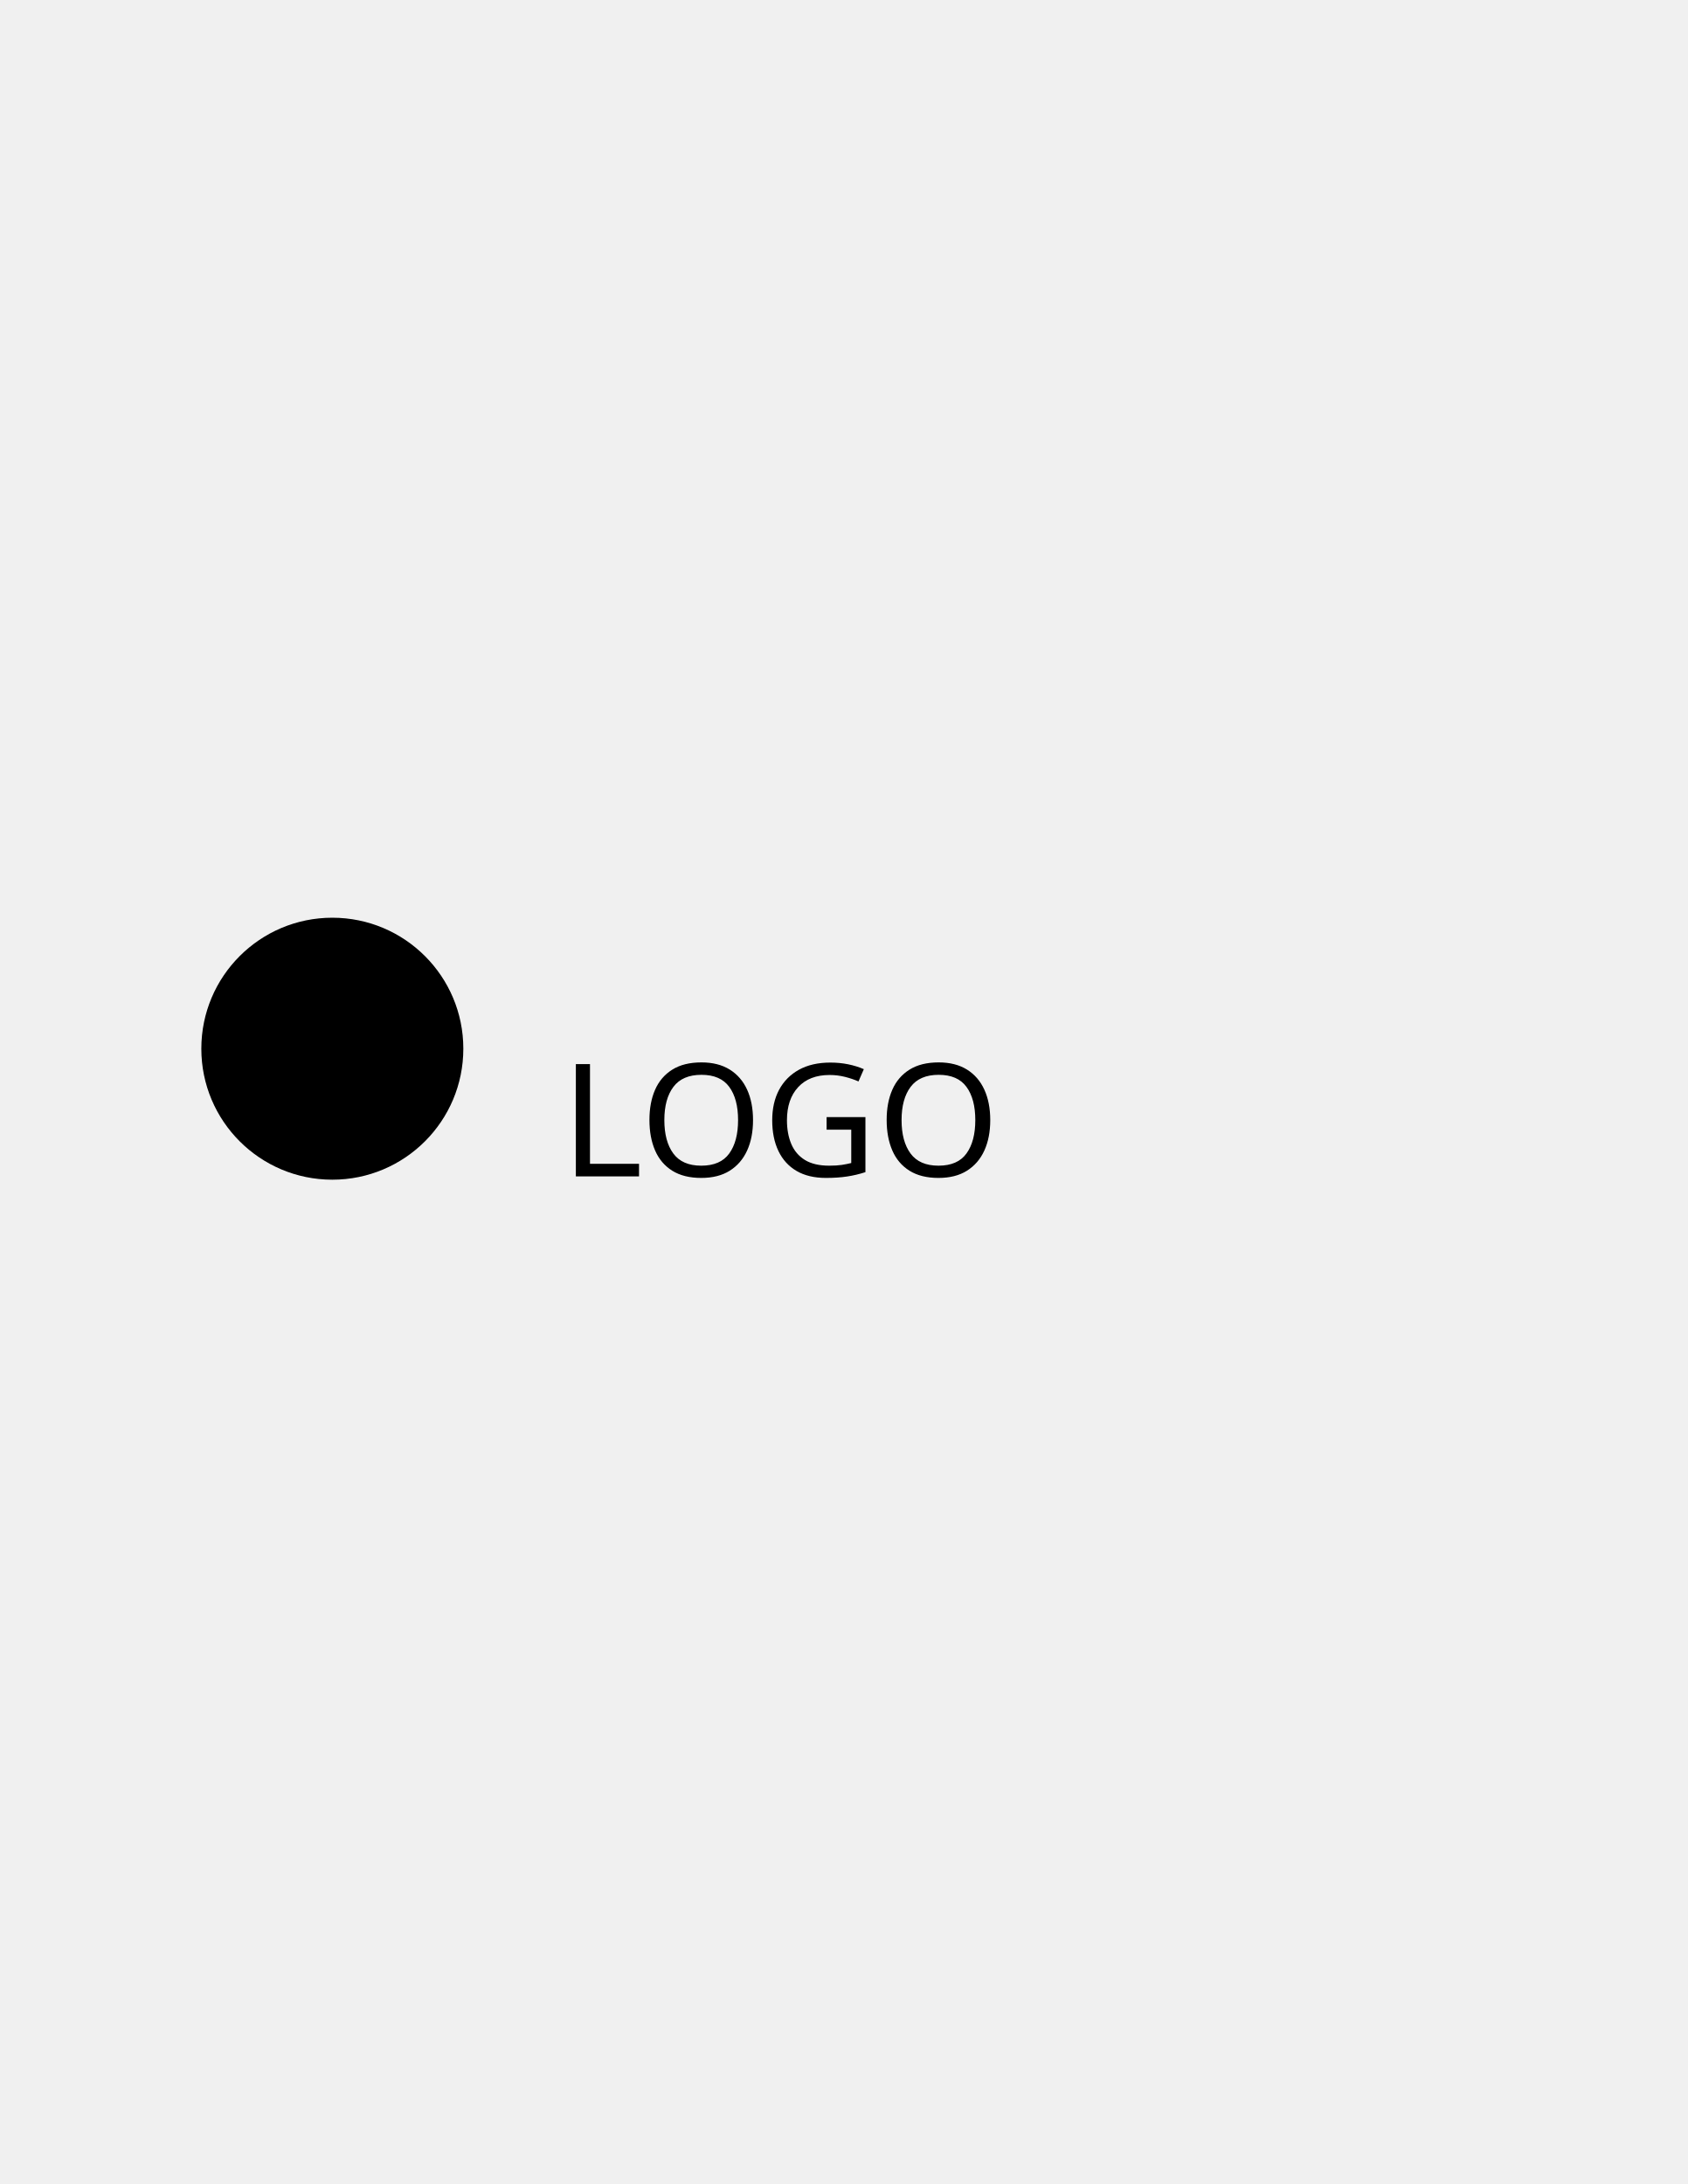
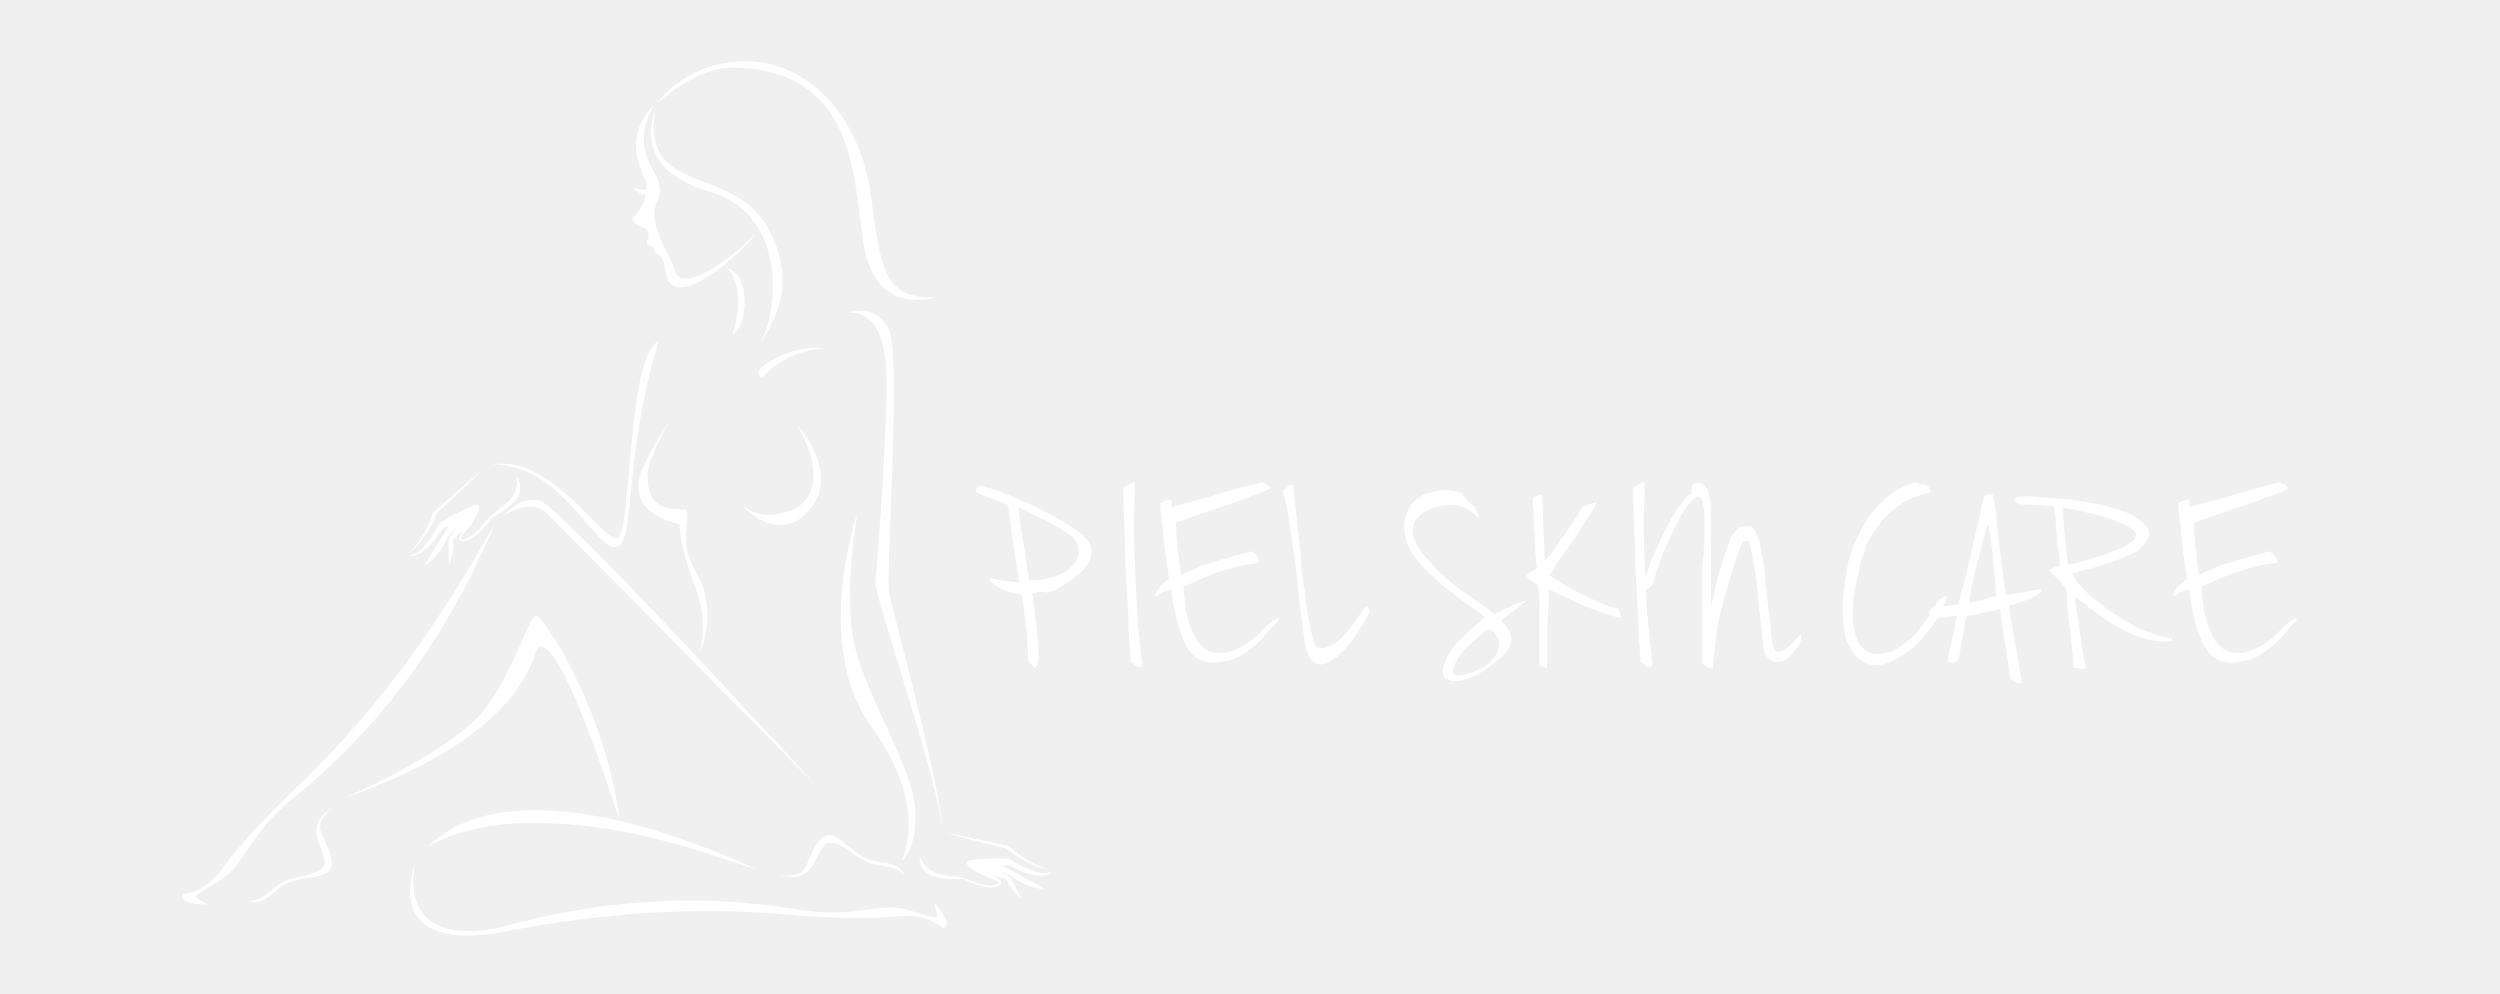
- <svg xmlns="http://www.w3.org/2000/svg" version="1.1" id="Layer_1" x="0px" y="0px" viewBox="0 0 612 792" enable-background="new 0 0 612 792" xml:space="preserve">
-   <circle cx="120.5" cy="380.3" r="47.5" />
-   <rect x="203.3" y="378.3" fill="none" width="154.5" height="53.7" />
-   <text transform="matrix(1 0 0 1 203.2702 426.5957)">
-     <tspan x="0" y="0" font-family="'Futura-Heavy'" font-size="57">LOGO</tspan>
-     <tspan x="154.2" y="0" font-family="'Futura-Heavy'" font-size="52"> </tspan>
-   </text>
+ <svg xmlns="http://www.w3.org/2000/svg" version="1.1" id="Layer_1" x="0px" y="0px" viewBox="0 236.6 595.3 236.6" enable-background="new 0 236.6 595.3 236.6" xml:space="preserve">
+   <g>
+     <path fill="#FFFFFF" d="M245.8,377.8c0.2,1.5,0.5,3.1,0.6,4.8c0.2,1.7,0.5,3.2,0.6,4.9c0.2,1.5,0.3,2.9,0.3,4.3   c0,1.2,0,2.3-0.2,2.9c-0.2,0.6-0.3,0.9-0.8,0.9c-0.3-0.2-0.9-0.8-1.5-2c0-2.8-0.2-5.5-0.5-8c-0.3-2.5-0.6-5.1-1.1-7.5   c-0.9,0-1.8-0.2-2.8-0.5c-0.9-0.3-1.7-0.6-2.5-1.1c-0.8-0.5-1.4-0.8-1.7-1.2c-0.5-0.5-0.6-0.8-0.6-1.1c0.3,0.2,0.8,0.2,1.4,0.3   c0.6,0.2,1.2,0.3,2,0.3c0.6,0.2,1.4,0.2,2,0.3c0.6,0,1.2,0.2,1.7,0.2c-0.3-1.8-0.5-3.5-0.8-4.9c-0.2-1.5-0.5-2.9-0.6-4.3   c-0.2-1.4-0.5-2.8-0.6-4.3c-0.2-1.4-0.5-3.1-0.6-4.9c-1.2-0.5-2.6-1.1-3.8-1.5s-2.5-0.9-3.7-1.5c-0.2-0.3-0.2-0.5-0.2-0.5   c0-0.2,0-0.2,0-0.3c0-0.2,0.2-0.2,0.2-0.3c0.2-0.2,0.3-0.3,0.5-0.5c0.3-0.2,1.1,0,2.3,0.5c1.2,0.3,2.6,0.8,4.3,1.5   c1.7,0.6,3.4,1.4,5.4,2.3c1.8,0.9,3.7,1.8,5.5,2.8c1.8,0.9,3.4,1.8,4.8,2.8c1.4,0.9,2.5,1.8,3.1,2.6c0.6,0.5,1.1,1.1,1.2,1.7   c0.2,0.6,0.3,1.4,0.2,2c-0.2,0.8-0.3,1.4-0.8,2.2c-0.5,0.8-0.9,1.4-1.5,2c-0.6,0.6-1.4,1.2-2.2,1.8c-0.8,0.6-1.7,1.2-2.8,1.8   c-0.9,0.6-2,1.1-3.2,1.4C248.3,377.4,247.1,377.6,245.8,377.8z M245.1,374.8c2,0,3.7-0.2,5.1-0.6c1.5-0.5,2.8-0.9,3.8-1.7   c1.1-0.8,1.8-1.5,2.3-2.6c0.5-0.9,0.6-2,0.5-3.1c-0.2-0.8-0.6-1.7-1.7-2.5s-2.3-1.7-3.7-2.5c-1.4-0.8-2.9-1.5-4.6-2.3   c-1.7-0.8-3.1-1.5-4.3-2.2c0.2,0.9,0.2,1.8,0.3,2.8c0.2,1.1,0.3,2.2,0.5,3.5s0.5,2.9,0.8,4.8C244.3,370.2,244.6,372.4,245.1,374.8z   " />
+     <path fill="#FFFFFF" d="M272.1,395c-0.3,0.3-0.5,0.5-0.8,0.5c-0.2,0-0.5,0-0.6-0.2c-0.2-0.2-0.5-0.3-0.6-0.5   c-0.2-0.2-0.5-0.3-0.8-0.5c0-0.6-0.2-1.8-0.3-3.8c-0.2-2-0.3-4.3-0.3-7.1c-0.2-2.8-0.3-5.7-0.5-8.8c-0.2-3.1-0.3-6.1-0.3-9.1   c-0.2-2.9-0.2-5.5-0.3-7.8s-0.2-4.2,0-5.2c-0.2,0,0,0,0.2,0c0.2-0.2,0.3-0.2,0.6-0.3c0.3-0.2,0.5-0.3,0.9-0.5   c0.3-0.2,0.6-0.3,0.9-0.3c0,1.8,0,4.5-0.2,7.7c0,3.2,0,6.8,0.2,10.8c0.2,4,0.3,8.1,0.6,12.5C271,386.7,271.5,390.8,272.1,395z" />
+     <path fill="#FFFFFF" d="M302.4,352.9c-0.9,0.6-2.5,1.2-4.3,1.8c-1.8,0.8-3.8,1.4-6,2.2s-4.3,1.4-6.5,2.2s-4,1.4-5.7,2   c0.2,0.9,0.2,1.7,0.2,2.5c0,0.6,0.2,1.4,0.2,2.2s0.2,1.8,0.3,2.9c0.2,1.2,0.3,2.8,0.6,4.8c1.5-0.8,2.9-1.2,3.8-1.7   c0.9-0.5,2-0.8,3.1-1.1s2.3-0.8,3.8-1.1c1.4-0.5,3.4-0.9,6-1.7c0.2,0,0.5,0.2,0.8,0.5c0.3,0.2,0.5,0.5,0.8,0.8   c0.2,0.3,0.3,0.6,0.3,0.9s-0.2,0.5-0.5,0.6c-1.7,0.2-3.4,0.5-5.1,0.9c-1.7,0.5-3.2,0.9-4.8,1.5c-1.5,0.6-2.9,1.1-4.2,1.7   c-1.2,0.6-2.5,1.1-3.4,1.5c0.2,2,0.3,3.8,0.6,5.5c0.3,1.8,0.8,3.4,1.4,4.9c0.6,1.4,1.2,2.6,2.2,3.5c0.8,0.9,1.7,1.5,2.6,1.7   c0.5,0.2,1.1,0.2,1.8,0.2s1.8,0,2.9-0.5c1.1-0.3,2.3-0.9,3.7-1.8c1.4-0.9,2.9-2.3,4.6-4.2c1.1-0.9,1.8-1.5,2.5-1.7   c0.6-0.2,0.6,0,0.2,0.6c-1.1,1.2-2.2,2.3-3.1,3.4s-1.8,2-2.9,2.8c-0.9,0.8-2,1.5-3.2,2.2c-1.1,0.6-2.5,1.1-4,1.2   c-2.2,0.5-3.8,0.3-5.2-0.3c-1.4-0.6-2.5-1.8-3.4-3.4c-0.9-1.5-1.5-3.4-2.2-5.7c-0.5-2.3-1.1-4.8-1.4-7.7c-0.8,0.2-1.2,0.2-1.7,0.5   c-0.5,0.2-1.1,0.5-1.8,1.1c-0.3,0-0.5-0.2-0.3-0.5c0.2-0.3,0.3-0.6,0.6-1.1c0.3-0.5,0.8-0.9,1.2-1.4s1.1-0.9,1.5-1.2   c-0.3-1.7-0.5-3.4-0.8-5.2c-0.2-1.8-0.5-3.5-0.6-5.2c-0.2-1.7-0.3-3.2-0.5-4.5c-0.2-1.4-0.2-2.3-0.2-3.1c0.3-0.2,0.5-0.2,0.6-0.3   c0.2-0.2,0.3-0.2,0.5-0.2c0.2,0,0.3,0,0.5-0.2c0.2,0,0.5,0,0.9-0.2c0.2,0.2,0.2,0.5,0.2,0.9c0,0.3,0,0.8,0,0.9   c2.2-0.5,4-1.1,5.7-1.5c1.7-0.5,3.4-0.9,4.9-1.4c1.5-0.5,3.2-0.9,4.9-1.4c1.7-0.5,3.4-0.9,5.4-1.4c0.3-0.2,0.6-0.2,0.9,0   c0.3,0,0.6,0.2,0.8,0.3c0.2,0.2,0.3,0.3,0.5,0.5C302.5,352.7,302.5,352.9,302.4,352.9z" />
+     <path fill="#FFFFFF" d="M307.8,352.1c0.2,0.3,0.2,1.1,0.3,2.2c0.2,1.1,0.3,2.6,0.5,4.2c0.2,1.5,0.3,3.5,0.6,5.5   c0.2,2,0.5,4.2,0.6,6.3s0.5,4.3,0.8,6.5c0.3,2.2,0.5,4.2,0.8,5.8c0.3,1.8,0.6,3.4,0.9,4.8c0.3,1.4,0.6,2.3,0.9,2.9   c0.6,0.6,1.4,0.8,2.2,0.6c0.8-0.2,1.5-0.6,2.5-1.1c0.8-0.6,1.7-1.4,2.5-2.3c0.8-0.9,1.5-1.8,2.2-2.8c0.6-0.9,1.2-1.7,1.7-2.5   c0.5-0.8,0.8-1.2,1.1-1.5c0.2,0.3,0.3,0.5,0.5,0.6c0.2,0.2,0.2,0.5,0.2,0.6c0,0.2,0,0.3,0,0.5c-0.5,1.1-1.1,2-1.7,3.1s-1.4,2-2,3.1   c-0.8,0.9-1.4,1.8-2.2,2.6s-1.4,1.4-1.8,1.8c-1.2,0.8-2.3,1.4-3.2,1.7c-0.9,0.3-1.8,0-2.9-0.8c-0.5-0.6-0.8-1.4-1.1-2.2   s-0.5-1.7-0.6-2.8c-0.2-1.1-0.3-2.3-0.5-3.7c-0.2-1.4-0.3-2.9-0.6-4.6c-0.5-4.9-0.9-8.9-1.4-12.3c-0.5-3.2-0.9-6-1.2-8.1   s-0.6-3.7-0.9-4.6c-0.3-1.1-0.5-1.7-0.5-2.2c0.3-0.2,0.5-0.3,0.6-0.5c0.2-0.2,0.5-0.3,0.6-0.5c0.2-0.2,0.5-0.3,0.8-0.3   C307,352.1,307.3,352.1,307.8,352.1z" />
+     <path fill="#FFFFFF" d="M351.1,357.3c0.3,0.8,0.6,1.4,0.8,1.5c0.2,0.3,0.2,0.6,0.3,1.2c-0.5-0.5-0.9-0.8-1.2-1.1s-0.8-0.6-1.1-0.8   c-0.3-0.2-0.8-0.5-1.2-0.6c-0.5-0.2-0.9-0.3-1.5-0.5c-1.7-0.2-3.2-0.2-4.6,0.2c-1.4,0.3-2.6,0.9-3.7,1.5c-1.1,0.8-1.7,1.5-2.2,2.6   c-0.5,1.1-0.5,2.2,0,3.4c0.5,1.4,1.1,2.6,2.2,3.8c0.9,1.2,2,2.5,3.2,3.7c1.2,1.2,2.5,2.3,3.8,3.4s2.6,2,4,2.9   c1.2,0.9,2.5,1.7,3.5,2.5c1.1,0.8,1.8,1.4,2.5,1.8c1.2-0.6,2.5-1.2,3.5-1.7c1.1-0.5,2.3-0.9,3.4-1.4h0.3c0.2,0,0.2,0.2,0,0.3   c-0.3,0.3-0.8,0.6-1.4,1.1c-0.5,0.3-1.1,0.8-1.5,1.1c-0.5,0.5-1.1,0.8-1.5,1.1c-0.5,0.3-0.9,0.8-1.4,0.9c1.2,1.2,2,2.3,2.3,3.2   s0.5,1.8,0,2.8c-0.3,0.9-1.1,1.8-2,2.8c-1.1,0.9-2.3,2-4,3.1c-1.1,0.8-2.2,1.4-3.4,1.8c-1.2,0.5-2.3,0.9-3.4,0.9   c-1.1,0.2-1.8-0.2-2.5-0.6s-0.9-1.4-0.6-2.8c0.6-2.2,1.8-4.3,3.7-6.1c1.8-1.8,3.8-3.8,6.1-5.7c0-0.2-0.5-0.5-1.2-1.1   c-0.8-0.6-1.8-1.4-3.1-2.2c-1.2-0.8-2.6-2-4.2-3.1c-1.5-1.2-2.9-2.5-4.3-3.7c-1.4-1.4-2.6-2.6-3.7-4.2c-1.1-1.4-1.8-2.9-2.2-4.3   c-0.5-1.7-0.6-3.2-0.3-4.6s0.8-2.5,1.2-3.2c0.6-0.9,1.2-1.5,2-2c0.8-0.5,1.2-0.8,1.7-0.9c0.9-0.3,1.8-0.5,2.9-0.8   c0.9-0.2,2-0.3,2.9-0.2c0.9,0.2,2,0.3,2.9,0.8C349.1,355.6,350,356.4,351.1,357.3z M346,396.4c-0.2,0.3,0,0.5,0.3,0.8   c0.3,0.2,0.8,0.3,1.4,0.2c0.6,0,1.5-0.3,2.5-0.6c1.1-0.3,2.2-0.9,3.5-1.7c1.1-0.8,1.8-1.4,2.3-2.3c0.6-0.8,0.9-1.7,0.9-2.5   c0.2-0.8,0-1.5-0.5-2.2c-0.3-0.6-0.9-1.2-1.8-1.7c-0.5,0.2-1.1,0.6-2,1.4c-0.9,0.8-2,1.7-2.9,2.6c-1.1,0.9-1.8,2-2.6,3.1   C346.5,394.5,346,395.4,346,396.4z" />
+     <path fill="#FFFFFF" d="M369,373.5c0.2,0.3,0.9,0.8,2.2,1.5c1.2,0.8,2.8,1.7,4.5,2.6s3.5,1.7,5.2,2.5c1.8,0.8,3.2,1.2,4.5,1.4   c0.2,0.5,0.2,0.8,0.3,0.9c0,0.2,0.2,0.3,0.2,0.5c0,0.2,0,0.2,0,0.3c0,0.2,0,0.3,0,0.5c-0.5,0-1.4-0.3-2.5-0.6   c-1.1-0.3-2.5-0.8-4-1.4c-1.5-0.6-3.2-1.2-5.1-2.2c-1.8-0.8-3.7-1.7-5.5-2.6c0,2,0,3.8-0.2,5.7c0,1.8-0.2,3.7-0.2,5.7   c0,0.2,0,0.5,0,1.1c0,0.6,0,1.4,0,2.3c0,0.8,0,1.7,0,2.5s0,1.2,0,1.5l-1.8-0.6c0-0.5,0-1.2,0-2.2c0-0.9,0-2.2,0-3.4   c0-1.2,0-2.6,0-4s0-2.6,0-4c0-1.2,0-2.3-0.2-3.4c0-1.1-0.2-1.7-0.2-2.2c-0.2-0.2-0.3-0.3-0.6-0.3c-0.3-0.2-0.5-0.3-0.8-0.5   s-0.5-0.3-0.8-0.6c-0.2-0.2-0.3-0.5-0.5-0.8c0.2-0.3,0.5-0.6,1.1-0.9c0.5-0.3,1.1-0.6,1.4-0.9c0-0.2-0.2-0.6-0.2-1.4   s-0.2-1.8-0.2-2.9c0-1.2-0.2-2.5-0.2-3.7c-0.2-1.4-0.2-2.6-0.2-3.8s0-2.3-0.2-3.1c0-0.9,0-1.5,0-1.8c0,0,0.2-0.2,0.3-0.3   c0.2-0.2,0.5-0.2,0.8-0.3c0.3-0.2,0.6-0.2,0.8-0.2c0.3,0,0.3,0,0.3,0.2c0.2,2.9,0.2,5.7,0.3,8.1c0.2,2.5,0.3,4.9,0.3,7.4   c0.3-0.3,0.8-0.9,1.4-1.5c0.6-0.8,1.2-1.5,1.8-2.5c0.6-0.9,1.4-1.8,2-2.8c0.6-0.9,1.2-1.8,1.8-2.8c0.6-0.8,1.1-1.5,1.4-2.2   c0.5-0.6,0.6-1.1,0.8-1.2c0.5-0.2,0.8-0.2,1.1-0.3c0.3-0.2,0.5-0.2,0.6-0.2c0.2,0,0.3-0.2,0.6-0.2c0.2,0,0.5-0.2,0.9-0.2   c-0.2,0.5-0.5,1.1-0.8,1.7s-0.8,1.2-1.1,1.8c-0.5,0.6-0.8,1.2-1.2,1.8s-0.8,1.1-1.1,1.7c0,0.2-0.3,0.6-0.9,1.4   c-0.6,0.9-1.2,1.8-2.2,3.1c-0.8,1.1-1.7,2.3-2.5,3.4C370.2,372.2,369.4,373,369,373.5z" />
+     <path fill="#FFFFFF" d="M393.5,395c-0.3,0.3-0.5,0.5-0.8,0.5c-0.2,0-0.5,0-0.6-0.2c-0.2-0.2-0.5-0.3-0.6-0.5   c-0.2-0.2-0.5-0.3-0.8-0.5c0-0.6-0.2-1.8-0.3-3.8c-0.2-2-0.3-4.3-0.3-7.1c-0.2-2.8-0.3-5.7-0.5-8.8c-0.2-3.1-0.3-6.1-0.3-9.1   c-0.2-2.9-0.2-5.5-0.3-7.8c-0.2-2.3-0.2-4.2,0-5.2c-0.2,0,0,0,0.2,0c0.2-0.2,0.3-0.2,0.6-0.3c0.3-0.2,0.5-0.3,0.9-0.5   c0.3-0.2,0.6-0.3,0.9-0.3c0,1.8,0,4.5-0.2,7.7c0,3.2,0,6.8,0.2,10.8c0.2,4,0.3,8.1,0.6,12.5C392.6,386.7,393.1,390.8,393.5,395z" />
+     <path fill="#FFFFFF" d="M404.3,351.6c0.9-0.2,1.5,0.3,2,1.1c0.5,0.8,0.8,1.8,0.9,2.9c0.2,1.1,0.2,2.3,0.2,3.5c0,1.2,0,2.3,0,3.1   c0,0.6,0,1.4,0,2.6c0,1.1,0,2.3,0,3.7c0,1.4,0,2.8,0,4.2c0,1.4,0,2.8,0,3.8c0,1.2,0,2.2,0,2.9s0,1.2,0,1.2c0.2-0.2,0.2-0.5,0.5-1.4   c0.2-0.8,0.5-1.7,0.6-2.9c0.3-1.1,0.6-2.3,0.9-3.5s0.8-2.5,1.1-3.5c0-0.2,0.2-0.6,0.5-1.5c0.3-0.9,0.6-1.7,0.9-2.6   c0.3-0.9,0.9-1.7,1.7-2.5c0.6-0.8,1.4-0.9,2.5-0.8c0.8-0.2,1.4,0.3,2,1.5c0.6,1.2,1.1,2.9,1.4,4.9c0.5,2,0.8,4.3,0.9,6.8   c0.2,2.5,0.5,4.8,0.8,7.1c0.3,2.3,0.5,4.2,0.6,5.8c0.2,1.7,0.3,2.6,0.6,3.1c0.6,0.9,1.5,0.9,2.6,0.2s2.3-2,3.7-3.7   c0.2,0.2,0.2,0.3,0.2,0.8c0,0.3,0,0.8-0.3,1.2c-0.2,0.5-0.5,1.1-1.1,1.8c-0.5,0.6-1.2,1.4-2.2,2.2c-1.5,0.8-2.6,0.8-3.5,0.3   c-0.9-0.6-1.5-1.4-1.8-2.6c-0.2-0.5-0.2-1.4-0.3-2.8c-0.2-1.5-0.3-3.2-0.6-5.2c-0.2-2-0.5-4-0.6-6.1c-0.3-2.2-0.5-4.2-0.8-5.8   c-0.3-1.8-0.6-3.2-0.9-4.5s-0.6-1.7-0.9-1.5c-0.3-0.2-0.5,0-0.8,0.3c-0.3,0.5-0.6,0.9-0.9,1.7s-0.6,1.5-0.9,2.6s-0.6,2-0.9,2.9   c-0.3,0.9-0.6,1.8-0.8,2.8c-0.2,0.8-0.5,1.5-0.6,2c-0.5,1.4-0.8,2.6-1.1,3.8c-0.3,1.1-0.6,2.3-0.8,3.7c-0.3,1.4-0.5,2.8-0.6,4.5   c-0.2,1.7-0.5,3.7-0.6,6c-0.8,0.2-1.4,0-1.5-0.3c-0.3-0.3-0.6-0.6-1.1-0.8c0-0.8,0-2,0-3.7c0-1.7,0-3.7,0-5.8s0-4.5,0-6.8   s0-4.6,0-6.6c0-0.2,0-0.5,0.2-1.2c0-0.8,0.2-1.7,0.2-2.8c0-1.1,0.2-2.3,0.2-3.7c0-1.4,0-2.6,0-3.8s-0.2-2.3-0.3-3.2   c-0.2-0.9-0.3-1.7-0.8-2c-0.5-0.3-1.1-0.2-1.7,0.6c-0.6,0.6-1.4,1.5-2.2,2.8c-0.8,1.2-1.5,2.6-2.3,4.2s-1.5,3.2-2.2,4.8   c-0.6,1.5-1.2,3.1-1.7,4.5c-0.5,1.4-0.8,2.5-0.9,3.4c-0.2,0.3-0.3,0.6-0.6,0.9c-0.3,0.3-0.6,0.5-0.8,0.6c-0.3,0.2-0.6,0.2-0.8,0.2   c-0.3,0-0.5-0.2-0.6-0.3c0.3-1.5,0.9-3.1,1.5-4.8c0.6-1.7,1.4-3.5,2.2-5.2c0.8-1.8,1.5-3.5,2.5-5.2c0.9-1.7,1.8-3.2,2.8-4.5   c0.9-1.2,1.8-2.3,2.8-3.1C402.6,351.9,403.4,351.6,404.3,351.6z" />
+     <path fill="#FFFFFF" d="M459.6,353.8c-0.3,0.2-1.1,0.3-2,0.6c-1.1,0.3-2.3,0.8-3.7,1.5c-1.4,0.8-2.9,1.8-4.5,3.4   c-1.5,1.5-3.1,3.5-4.5,6.1c-0.5,0.9-0.9,2.2-1.4,3.7c-0.5,1.5-0.8,2.9-1.1,4.5c-0.3,1.4-0.6,2.8-0.8,3.8c-0.2,1.1-0.3,1.5-0.2,1.5   c-0.3,2.8-0.3,5.1,0,6.8c0.3,1.7,0.6,3.1,1.2,4c0.6,0.9,1.2,1.7,2,2c0.8,0.5,1.5,0.6,2.3,0.6c0.8,0,1.4,0,2-0.2   c0.6-0.2,0.9-0.2,1.1-0.2c1.2-0.5,2.3-1.1,3.4-2c1.1-0.8,2.2-1.7,3.1-2.8s1.8-2.2,2.6-3.4c0.8-1.2,1.5-2.5,2.2-3.8   c0.2-0.2,0.3-0.5,0.6-0.6c0.3-0.2,0.5-0.3,0.8-0.5c0.3-0.2,0.5-0.2,0.6-0.3c0.2,0,0.3,0,0.3,0.2c-0.8,2.3-1.7,4.3-2.9,6.1   c-1.2,1.8-2.6,3.5-4,4.9c-1.4,1.4-2.9,2.6-4.5,3.4c-1.5,0.9-2.9,1.5-4.2,1.8c-1.7,0.3-3.4,0-4.9-1.1c-1.5-1.1-2.8-2.9-3.7-5.7   c-0.3-1.5-0.5-3.1-0.6-4.9c-0.2-1.8,0-3.7,0.2-5.4c0.3-3.5,0.9-6.8,1.8-9.7c1.1-2.9,2.3-5.5,3.8-7.8c1.5-2.3,3.4-4.2,5.2-5.7   s4-2.5,6.1-3.1c0.2,0,0.5,0,0.9,0.2c0.5,0.2,0.9,0.2,1.4,0.3c0.5,0.2,0.8,0.3,1.1,0.6C459.8,353.3,459.8,353.5,459.6,353.8z" />
+     <path fill="#FFFFFF" d="M466,383.3c-0.6,0-1.2,0-2,0.2c-0.8,0.2-1.4,0.2-2,0.2c-0.6,0-1.2,0-1.7-0.2c-0.5-0.2-0.8-0.3-0.9-0.6   c-0.3-0.2-0.3-0.5,0-0.8s0.5-0.5,0.6-0.8c0.8-0.2,1.4-0.2,2-0.2c0.6,0,1.1-0.2,1.5-0.2c0.5,0,0.9-0.2,1.4-0.2s0.9-0.2,1.4-0.2   c0.6-2.3,1.2-4.5,1.7-6.6c0.5-2.2,1.1-4.2,1.5-6.1s0.9-4.2,1.4-6.1c0.5-2.2,0.9-4.3,1.5-6.6c0.3-0.5,0.6-0.8,0.9-0.8   c0.3,0,0.6,0,1.2,0c0.3,1.4,0.5,2.5,0.6,3.4c0.2,0.9,0.3,1.8,0.3,2.8c0.2,0.9,0.2,2,0.3,3.1c0.2,1.1,0.3,2.6,0.6,4.3   c0.2,1.7,0.5,3.5,0.6,5.2c0.3,1.7,0.5,3.4,0.8,5.2c1.1-0.2,2.2-0.3,3.1-0.5c0.9-0.2,1.8-0.3,2.6-0.5c0.8-0.2,1.4-0.3,1.8-0.3   c0.5-0.2,0.8-0.2,0.8,0c0.2,0.3,0,0.8-0.6,1.1c-0.6,0.3-1.2,0.8-2,1.1s-1.7,0.6-2.6,0.9c-0.9,0.3-1.8,0.6-2.5,0.8   c0.2,0.8,0.2,1.7,0.5,2.9c0.2,1.2,0.5,2.5,0.6,3.7c0.2,1.4,0.5,2.6,0.8,4c0.3,1.4,0.5,2.6,0.6,3.7c0.2,1.1,0.3,2,0.5,2.8   c0.2,0.8,0.2,1.1,0,1.2c-0.8,0.2-1.2,0-1.5-0.2c-0.3-0.2-0.6-0.5-1.1-0.6c-0.3-2.8-0.8-5.5-1.2-8.3c-0.5-2.8-0.9-5.5-1.2-8.5   c-0.9,0.2-2.2,0.5-3.5,0.8s-2.9,0.6-4.5,0.9c-0.3,0.9-0.5,1.8-0.6,3.1c-0.2,1.1-0.5,2.2-0.6,3.2c-0.2,1.1-0.3,1.8-0.5,2.8   c-0.2,0.8-0.3,1.4-0.5,1.5c-0.2,0.2-0.6,0.3-1.1,0.5c-0.5,0-0.9,0-1.2-0.5c0-0.3,0.2-0.8,0.3-1.7c0.2-0.9,0.5-1.8,0.6-2.9   c0.3-1.1,0.5-2.2,0.8-3.1C465.6,384.7,465.8,383.9,466,383.3z M468.9,380.2c0.6-0.2,1.2-0.3,2-0.5c0.8-0.2,1.4-0.3,2-0.5   c0.6-0.2,1.2-0.3,1.7-0.5c0.5-0.2,0.8-0.2,0.8-0.2c-0.2-0.9-0.2-1.7-0.2-2.3c0-0.6-0.2-1.2-0.2-1.8c0-0.6-0.2-1.4-0.2-2.3   c-0.2-0.9-0.2-2.2-0.3-3.5c-0.3-2.6-0.6-4.5-0.8-5.8c-0.2-1.2-0.3-1.7-0.5-1.2c-0.6,2.2-1.1,4.2-1.5,5.7c-0.5,1.7-0.8,3.1-1.2,4.5   c-0.3,1.4-0.6,2.8-0.9,4C469.3,377,469.2,378.7,468.9,380.2z" />
+     <path fill="#FFFFFF" d="M510.1,366.7c-0.6,0.8-1.5,1.4-2.9,2c-1.4,0.6-2.9,1.2-4.6,1.8c-1.7,0.6-3.4,1.1-4.9,1.5   c-1.7,0.5-3.1,0.8-4.2,1.1c0.5,1.1,0.9,2,1.5,2.6c0.6,0.6,1.4,1.4,2.2,2.3c1.4,1.1,2.5,2,3.5,2.8c0.9,0.8,1.8,1.4,2.8,2   c0.9,0.6,1.8,1.2,2.8,1.7c0.9,0.6,2,1.2,3.2,1.8c1.7,0.6,2.9,1.1,3.8,1.4c0.9,0.3,1.5,0.5,2.2,0.6c0.5,0.2,0.8,0.2,1.1,0.2   c0.2,0,0.5,0,0.6,0.2c0.2,0.3-0.2,0.5-0.6,0.5c-0.5,0.2-0.9,0.2-1.5,0.2c-0.6,0-1.2,0-1.8-0.2c-0.6,0-1.1-0.2-1.4-0.2   c-0.6-0.2-1.4-0.5-2.2-0.6c-0.8-0.3-1.8-0.6-2.9-1.2c-1.1-0.5-2.3-1.2-3.7-2s-2.9-1.8-4.6-3.2c-0.8-0.5-1.4-0.9-1.8-1.4   c-0.6-0.5-1.1-0.8-1.5-1.1s-0.9-0.6-1.2-0.9c0.2,0.5,0.2,1.2,0.3,2.2c0.2,0.9,0.3,2,0.5,3.1c0.2,1.1,0.3,2.3,0.5,3.5   c0.2,1.2,0.3,2.5,0.5,3.5c0.2,1.1,0.3,2.2,0.5,2.9s0.3,1.5,0.5,1.8c-0.6,0.3-1.2,0.3-1.8,0.2c-0.6-0.2-1.1-0.2-1.2-0.2   c-0.2-2.8-0.5-5.5-0.8-8.6c-0.5-2.9-0.8-6.3-0.9-9.8c0-0.2,0-0.2,0-0.2v0.2l0,0c0,0,0-0.2-0.2-0.5c-0.5-0.6-0.8-1.1-1.1-1.4   c-0.3-0.3-0.5-0.6-0.8-0.8c-0.3-0.3-0.5-0.5-0.8-0.8s-0.8-0.8-1.2-1.4c0.2-0.2,0.5-0.3,0.9-0.5c0.5-0.2,1.1-0.3,1.7-0.5   c-0.2-1.4-0.3-2.8-0.5-3.8s-0.3-2.5-0.3-3.5c-0.2-1.1-0.3-2.3-0.3-3.4s-0.3-2.3-0.5-3.5c-0.3,0-1.4,0-2.9-0.2   c-1.5,0-3.2-0.2-5.2-0.2c-0.3-0.2-0.6-0.3-0.8-0.5c-0.2-0.2-0.3-0.6-0.2-1.2c0.8-0.2,1.5-0.2,2.6-0.2c1.1,0,2.2,0,3.4,0.2   c1.1,0,2.2,0.2,3.2,0.2c1.1,0.2,1.8,0.2,2.6,0.2c5.1,0.6,9.1,1.4,12,2.3c2.9,0.9,5.1,2,6.3,3.1c1.4,1.1,2,2.2,1.8,3.2   C511.5,365,511,365.9,510.1,366.7z M492.4,371.1c1.4-0.3,2.9-0.6,4.8-1.2c1.8-0.6,3.7-1.1,5.4-1.8c1.7-0.6,3.1-1.2,4.3-2   s1.7-1.2,1.7-1.8v-0.6c-0.2-0.6-0.8-1.2-2-1.8c-1.1-0.6-2.6-1.2-4.3-1.8c-1.7-0.6-3.5-1.1-5.5-1.5c-2-0.5-3.8-0.9-5.7-1.1   c0.2,1.8,0.3,3.8,0.5,6.1C491.8,365.8,492.1,368.4,492.4,371.1z" />
+     <path fill="#FFFFFF" d="M544.8,352.9c-0.9,0.6-2.5,1.2-4.3,1.8c-1.8,0.8-3.8,1.4-6,2.2s-4.3,1.4-6.5,2.2c-2.2,0.8-4,1.4-5.7,2   c0.2,0.9,0.2,1.7,0.2,2.5s0.2,1.4,0.2,2.2s0.2,1.8,0.3,2.9c0.2,1.2,0.3,2.8,0.6,4.8c1.5-0.8,2.9-1.2,3.8-1.7c0.9-0.5,2-0.8,3.1-1.1   c1.1-0.3,2.3-0.8,3.8-1.1c1.4-0.5,3.4-0.9,6-1.7c0.2,0,0.5,0.2,0.8,0.5c0.3,0.2,0.5,0.5,0.8,0.8c0.3,0.3,0.3,0.6,0.3,0.9   s-0.2,0.5-0.5,0.6c-1.7,0.2-3.4,0.5-5.1,0.9c-1.7,0.5-3.2,0.9-4.8,1.5c-1.5,0.6-2.9,1.1-4.2,1.7c-1.2,0.6-2.5,1.1-3.4,1.5   c0.2,2,0.3,3.8,0.6,5.5c0.3,1.8,0.8,3.4,1.4,4.9c0.6,1.4,1.2,2.6,2.2,3.5c0.8,0.9,1.7,1.5,2.6,1.7c0.5,0.2,1.1,0.2,1.8,0.2   s1.8,0,2.9-0.5c1.1-0.3,2.3-0.9,3.7-1.8s2.9-2.3,4.6-4.2c1.1-0.9,1.8-1.5,2.5-1.7c0.5-0.2,0.6,0,0.2,0.6c-1.1,1.2-2.2,2.3-3.1,3.4   c-0.9,1.1-1.8,2-2.9,2.8c-0.9,0.8-2,1.5-3.2,2.2c-1.1,0.6-2.5,1.1-4,1.2c-2.2,0.5-3.8,0.3-5.2-0.3c-1.4-0.6-2.5-1.8-3.4-3.4   c-0.9-1.5-1.5-3.4-2.2-5.7c-0.5-2.3-1.1-4.8-1.4-7.7c-0.8,0.2-1.2,0.2-1.7,0.5c-0.5,0.2-1.1,0.5-1.8,1.1c-0.3,0-0.5-0.2-0.3-0.5   c0.2-0.3,0.3-0.6,0.6-1.1c0.3-0.5,0.8-0.9,1.2-1.4c0.5-0.5,1.1-0.9,1.5-1.2c-0.3-1.7-0.5-3.4-0.8-5.2c-0.2-1.8-0.5-3.5-0.6-5.2   s-0.3-3.2-0.5-4.5c-0.2-1.4-0.2-2.3-0.2-3.1c0.3-0.2,0.5-0.2,0.6-0.3c0.2-0.2,0.3-0.2,0.5-0.2c0.2,0,0.3,0,0.5-0.2   c0.2,0,0.5,0,0.9-0.2c0.2,0.2,0.2,0.5,0.2,0.9c0,0.3,0,0.8,0,0.9c2.2-0.5,4-1.1,5.7-1.5c1.7-0.5,3.4-0.9,4.9-1.4   c1.5-0.5,3.2-0.9,4.9-1.4c1.7-0.5,3.4-0.9,5.4-1.4c0.3-0.2,0.6-0.2,0.9,0c0.3,0.2,0.6,0.2,0.8,0.3c0.2,0.2,0.3,0.3,0.5,0.5   C544.8,352.7,544.8,352.9,544.8,352.9z" />
+   </g>
+   <path fill-rule="evenodd" clip-rule="evenodd" fill="#FFFFFF" d="M153.8,279.8c0.9,5.4-3.3,8.9-3.3,8.9s0.3,1.3,2.2,1.9  c1.9,0.6,2.1,2.1,1.4,3.2c-0.6,1.2,1.7,1.7,1.7,1.7s-0.4,1.2,0.9,1.7c1.3,0.6,1.5,2.7,1.8,4.4c1.9,10.5,19.7-6.2,21.4-9.5  c-4.5,5.2-17.8,15.4-19.4,8.5c-0.9-3.6-6.6-10.6-4-16.1c3.3-7-7.7-9.2-1-22.7C151.4,266.2,149.7,271.6,153.8,279.8L153.8,279.8z" />
+   <path fill-rule="evenodd" clip-rule="evenodd" fill="#FFFFFF" d="M150.7,281.4c0,0,2.4,2.7,5.9,1.5c0.3-1.4,0.2-1.7,0.2-1.7  S155.2,282.4,150.7,281.4L150.7,281.4z" />
+   <path fill-rule="evenodd" clip-rule="evenodd" fill="#FFFFFF" d="M173.2,300.6c0,0,4.9,4.3,1.2,15.7  C178.2,314.3,178.8,301.8,173.2,300.6L173.2,300.6z" />
+   <path fill-rule="evenodd" clip-rule="evenodd" fill="#FFFFFF" d="M156.9,317.8c-7.7,3.3-6.4,46-9.9,46.9c-3.6,0.9-15.7-20-29.8-17.5  c12.7,0,19.6,11.1,25.8,17.7c1.6,1.6,2.9,2.3,4.2,1.8C151.1,365.3,148.8,343.3,156.9,317.8L156.9,317.8z" />
+   <path fill-rule="evenodd" clip-rule="evenodd" fill="#FFFFFF" d="M161.8,361.5c0.2,2.5,0.5,6.2,3.8,15c3.3,8.8,1,15.6,1,15.6  s2.4-4.8,1.7-11.5c-0.7-6.1-2.7-7.2-4.1-11c-2.1-5.8,0.4-11-0.9-11.6c-1.3-0.6-9.5,1.8-9.1-8.8c0.9-5.6,5.8-13.1,5.7-13.1  c0,0-7,10.4-7.7,14.5C151.6,354.7,152.4,359,161.8,361.5L161.8,361.5z" />
+   <path fill-rule="evenodd" clip-rule="evenodd" fill="#FFFFFF" d="M194.2,423.5c0,0-60.9-66.6-65.7-67.7c-4.8-1.1-8.4,3.4-8.4,3.4  s6.4-4.1,10-0.5C133.7,362.2,194,423.5,194.2,423.5L194.2,423.5z" />
+   <path fill-rule="evenodd" clip-rule="evenodd" fill="#FFFFFF" d="M117.8,361.3c-13.1,23.5-27.2,43.6-46.5,62.1  c-8.4,8.1-14.9,15.1-18.1,19.7c-4.5,6.4-9.6,6.4-9.6,6.4s-1.8,2.5,5.9,2.5c-2.7-2-5.5-0.9,2-5.2c7.5-4.3,6.8-10.7,18.3-20.1  C81.3,417.3,102.7,397.8,117.8,361.3L117.8,361.3z" />
+   <path fill-rule="evenodd" clip-rule="evenodd" fill="#FFFFFF" d="M58.7,450.9c0,0,1.8,1.6,7.3-3.4c2.8-2.6,11.9-2.1,11.3-6  c-0.7-4.3-5-8,1.8-12.6c-4.5,4.3-2.8,5.3-1.1,9.4c4.3,9.9-6.3,5.2-11.8,10C63.7,450.4,61.6,452.4,58.7,450.9L58.7,450.9z" />
+   <path fill-rule="evenodd" clip-rule="evenodd" fill="#FFFFFF" d="M81.6,426.8c1.2-0.5,27.5-11.9,34.6-22.3  c7.1-10.4,9.3-20,11.2-21.2c1.7-1.1,17,22.9,20.1,48.5c-3.5-10.3-13.8-42.4-19.1-41.2C126.6,391.1,127.3,410.8,81.6,426.8  L81.6,426.8z" />
+   <path fill-rule="evenodd" clip-rule="evenodd" fill="#FFFFFF" d="M176.5,356.6c0,0,3.6,4.4,11.4,1.7c7.8-2.6,6.1-11.5,4.2-15.8  c-1.9-4.3-2.1-4.6-2.1-4.6s9.8,11.1,3.2,19.6C186.5,366,178.3,359.1,176.5,356.6L176.5,356.6z" />
+   <path fill-rule="evenodd" clip-rule="evenodd" fill="#FFFFFF" d="M181.6,326.4c0,0,5.2-6.4,15-6.9c-7.1-0.9-14.2,3.3-15.6,4.9  C179.7,326.1,181.7,326.4,181.6,326.4L181.6,326.4z" />
+   <path fill-rule="evenodd" clip-rule="evenodd" fill="#FFFFFF" d="M202.1,311c0,0,7.2-2.4,9.8,4.8c2.6,7.2-1,57.7-0.2,61.9  c0.8,4.2,11,41.1,13,57c-2.8-17.3-16.4-55.8-16.2-59.4c0.2-2.9,2.6-32.4,2.6-47.2C211.1,321.9,210.6,311,202.1,311L202.1,311z" />
+   <path fill-rule="evenodd" clip-rule="evenodd" fill="#FFFFFF" d="M98.7,442.4c-6.3,21.7,17.9,16.7,21.5,16c22.2-4.2,43.5-6,66.3-4.1  c11.6,1,21.2,1.2,26.8,0.5c7.8-0.9,11.2,2.9,11.2,2.9s3-0.3-2-6.1c0.3,3.3,3,4.7-5.2,2c-8.2-2.8-12.5,2-27.2-0.4  c-13.1-2.1-37.2-4.8-68.5,3.6C117.6,458,95.6,463.5,98.7,442.4L98.7,442.4z" />
+   <path fill-rule="evenodd" clip-rule="evenodd" fill="#FFFFFF" d="M215.5,445.6c0,0,0,0,0-0.1c-0.1-0.5-1-2.4-7.3-3.1  c-3.8-0.4-9.5-7.5-12-4.4c-2.7,3.4-2.7,9-10.6,7c6.2,0.5,5.9-1.4,7.8-5.5c4.6-9.8,8.1,1.3,15.3,2.2  C211.8,442.2,214.7,442.4,215.5,445.6L215.5,445.6z" />
+   <path fill-rule="evenodd" clip-rule="evenodd" fill="#FFFFFF" d="M101.7,438.3c22-21.3,72.1,2.5,78.5,5.3  c-9.7-2.7-30.1-11.6-55.3-11C116.3,432.8,108.2,434.6,101.7,438.3L101.7,438.3z" />
+   <path fill-rule="evenodd" clip-rule="evenodd" fill="#FFFFFF" d="M204.2,358.6c0,0-3.3,17.9-1,30.3c2.3,12.4,14.2,30.3,14.7,40.4  c0.5,10.1-3.3,12.4-3.3,12.4s7.1-12.4-7.1-32.1C193.3,390,204.2,358.6,204.2,358.6L204.2,358.6z" />
+   <path fill-rule="evenodd" clip-rule="evenodd" fill="#FFFFFF" d="M97.3,368.4c4.5-4.4,5.8-9.8,5.8-9.8l12-10.4  c-3.2,3.3-8.4,8.2-11,10.5C103.2,361,101,365.6,97.3,368.4L97.3,368.4z M123,350.1c0,0,0.8,3.4-2,6c-2.9,2.6-3.9,2.7-6.2,5.7  c-2.3,3-4.9,3.4-4.9,3.4s-0.8-0.3,0.9-2c1.7-1.8,3.9-5.5,3.2-6.3c-0.8-0.7-8.8,3.7-9.2,4.2c-0.4,0.5-3.5,6.5-6.3,7.5  c-1.1,0.3-1.1,0.3-1.1,0.3s2.3,1,6.3-3.9c1.6-2.5,1.9-2.7,1.9-2.7l1.3-0.5l-2.1,3.3l-3.8,6.2c0,0,2.9-1.1,5.5-6.6  c0.9-1.3,2.1-2.6,2.1-2.6l-1.8,2.9l0.1,6.2c0,0,1.6-4,0.9-6c2-2.1,2.4-2.2,2.4-2.2s-1.5,2.1-0.5,2.4c0.9,0.3,3.3,0.1,7.3-5.4  C121,357.7,126,354.6,123,350.1L123,350.1z" />
+   <path fill-rule="evenodd" clip-rule="evenodd" fill="#FFFFFF" d="M250.3,443.8c-6.1-1.6-9.9-5.7-9.9-5.7l-15.5-3.3  c4.4,1.3,11.3,3.1,14.7,3.8C241.6,440.2,245.8,443.2,250.3,443.8L250.3,443.8z M219,440.4c0,0,0.9,3.4,4.7,4.3  c3.8,0.8,4.7,0.4,8.2,1.9c3.5,1.5,5.9,0.5,5.9,0.5s0.5-0.6-1.8-1.3c-2.3-0.7-6.1-2.9-5.9-3.9c0.3-1,9.5-1,10.1-0.8  c0.6,0.2,6.2,3.9,9.2,3.4c1.1-0.2,1.1-0.2,1.1-0.2s-1.5,2-7.4-0.3c-2.6-1.4-3-1.4-3-1.4l-1.4,0.2l3.5,1.8l6.4,3.6c0,0-3,0.5-8-3.1  c-1.4-0.7-3.1-1.3-3.1-1.3l3,1.6l3,5.4c0,0-3.4-2.6-3.7-4.8c-2.8-0.9-3.2-0.8-3.2-0.8s2.3,1.1,1.7,1.9c-0.6,0.8-2.8,1.7-9-1.2  C224.5,446.1,218.6,445.8,219,440.4L219,440.4z" />
+   <path fill-rule="evenodd" clip-rule="evenodd" fill="#FFFFFF" d="M156.5,261.1c0,0,6.9-10,21.4-9.9c14.6,0.1,26.7,13.2,29.3,30.9  c2.6,17.7,2.6,25.9,15.9,25.3c-6.6,1.6-15.7,1-17.7-14.2c-2-15.2-2.6-36.2-24.6-40C174.3,252.4,168.5,251.2,156.5,261.1L156.5,261.1  z" />
+   <path fill-rule="evenodd" clip-rule="evenodd" fill="#FFFFFF" d="M156,263c0,0-6.4,13.7,12.9,19.2c19.3,5.5,16.4,30.2,11.5,37.1  c6.4-9.1,6.8-15.9,5-22.3C178.9,273.2,152.6,285.9,156,263L156,263z" />
</svg>
